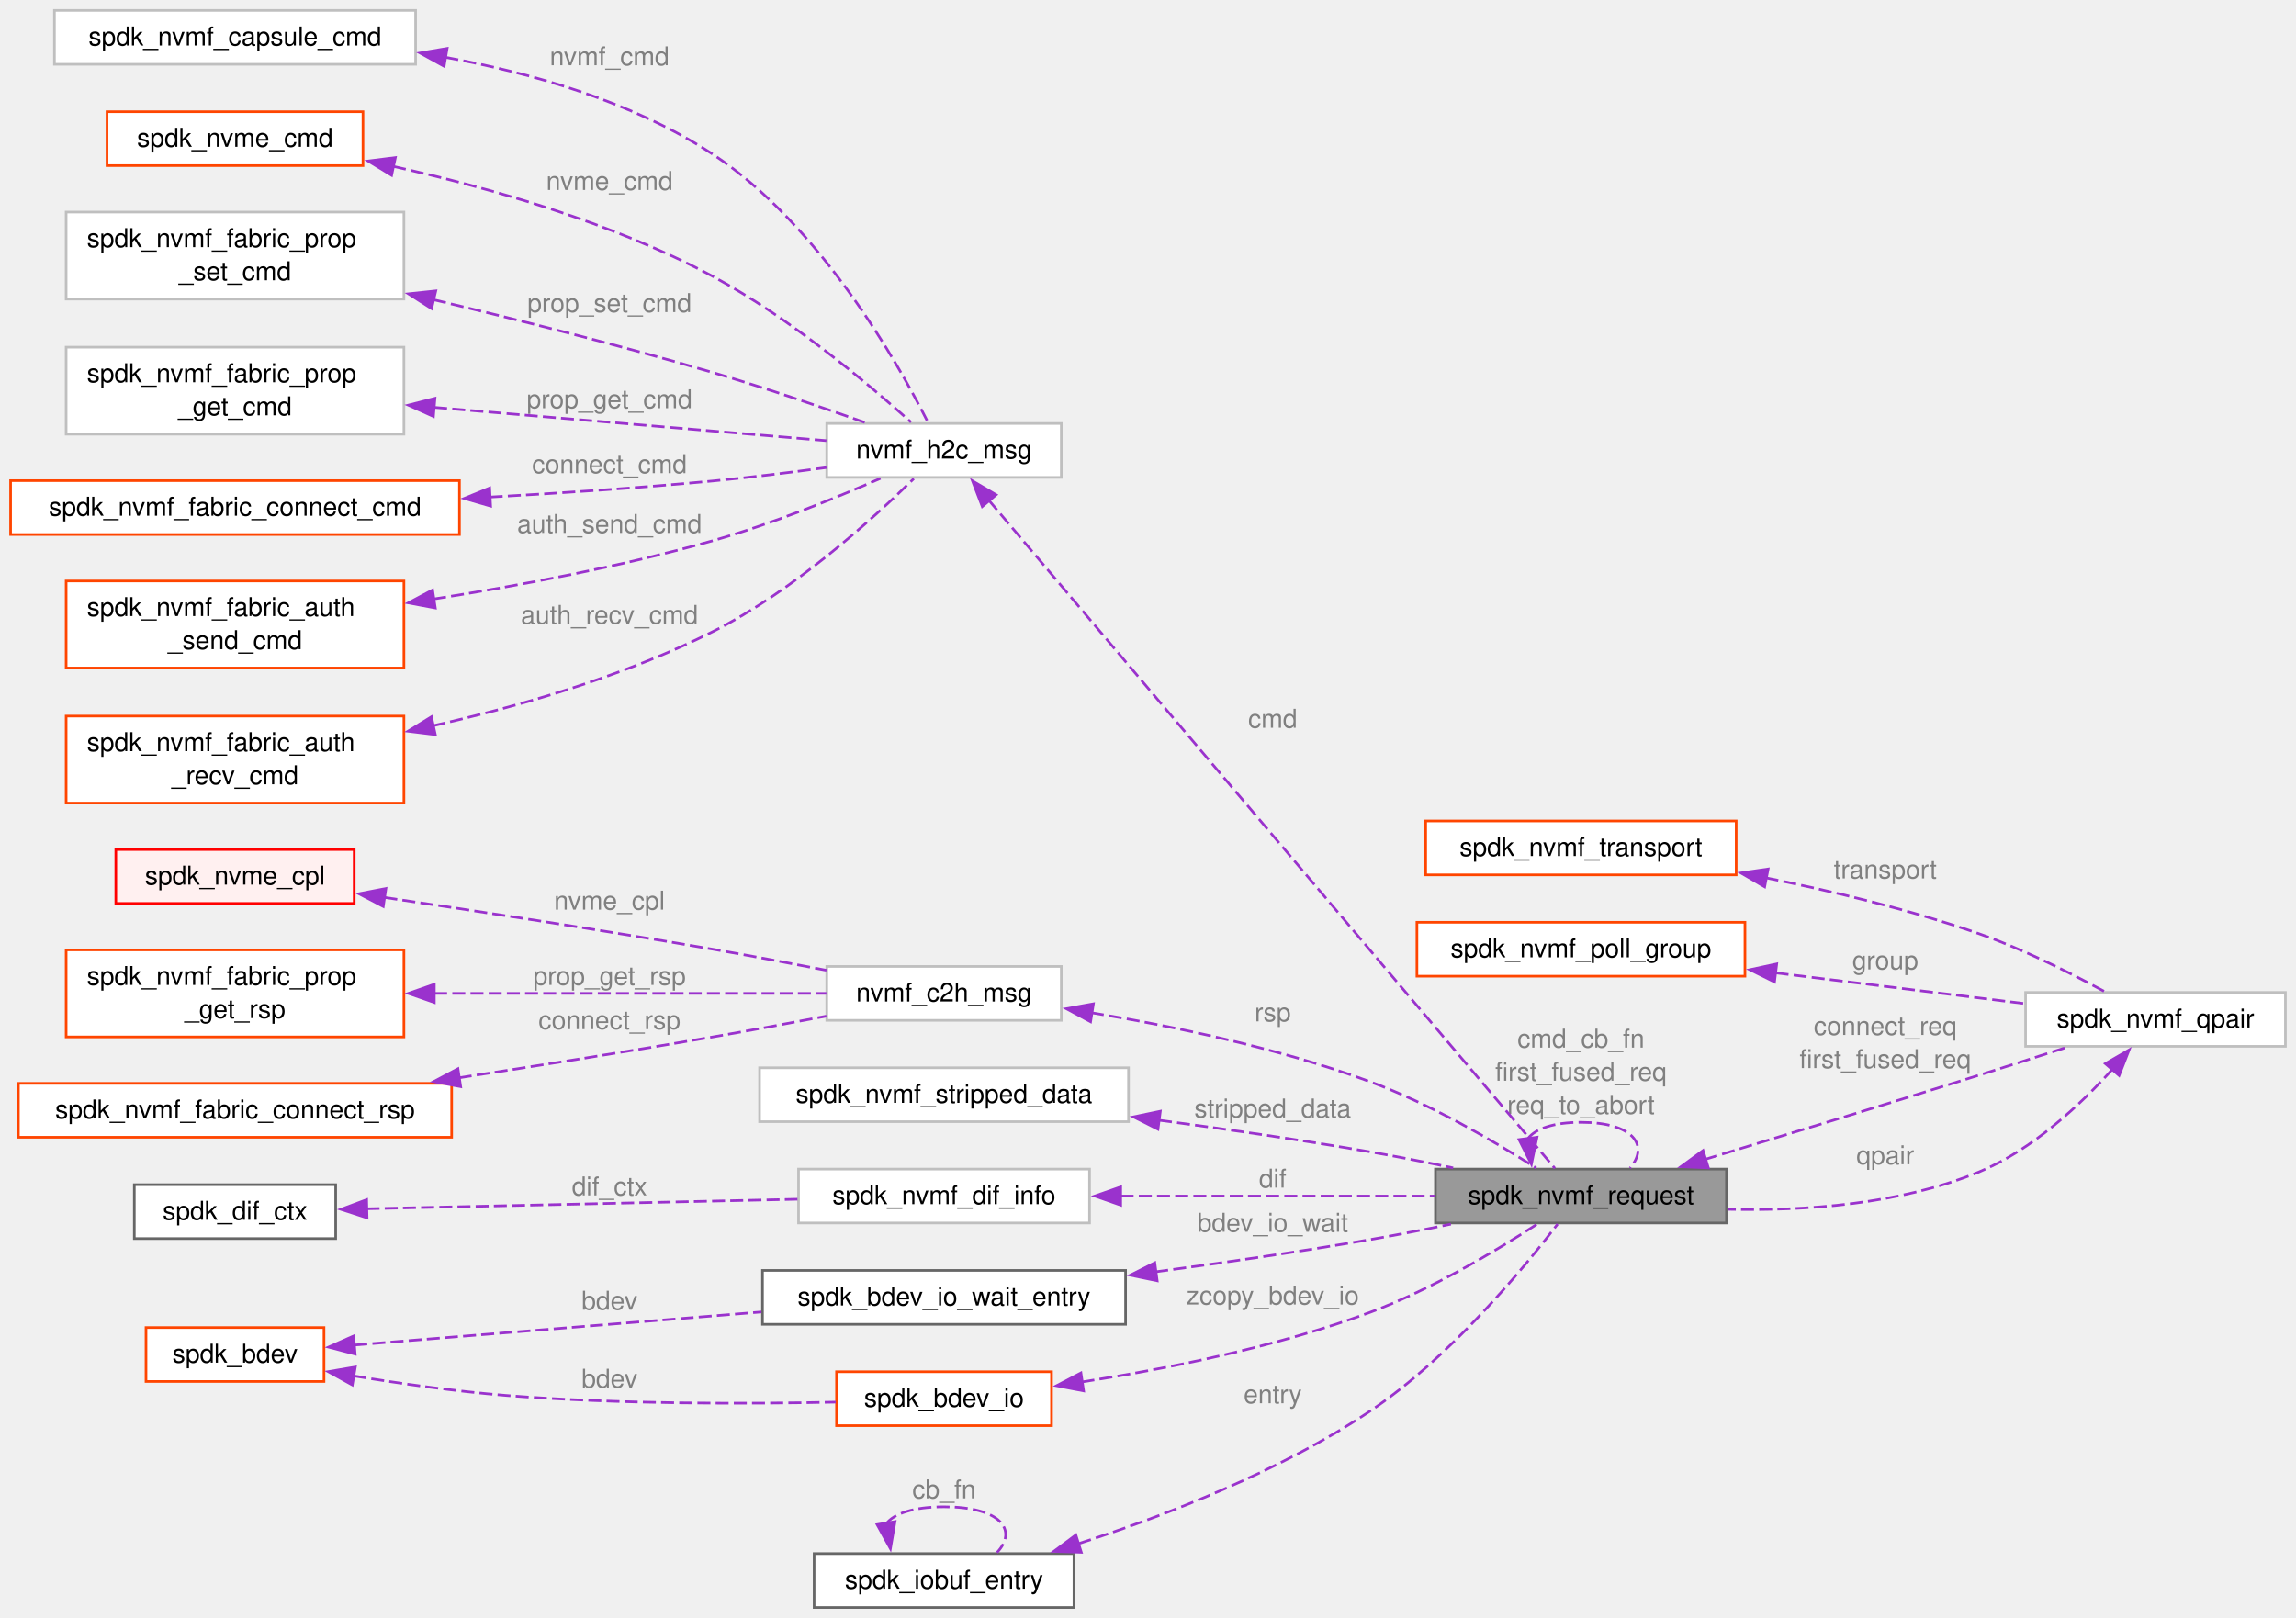
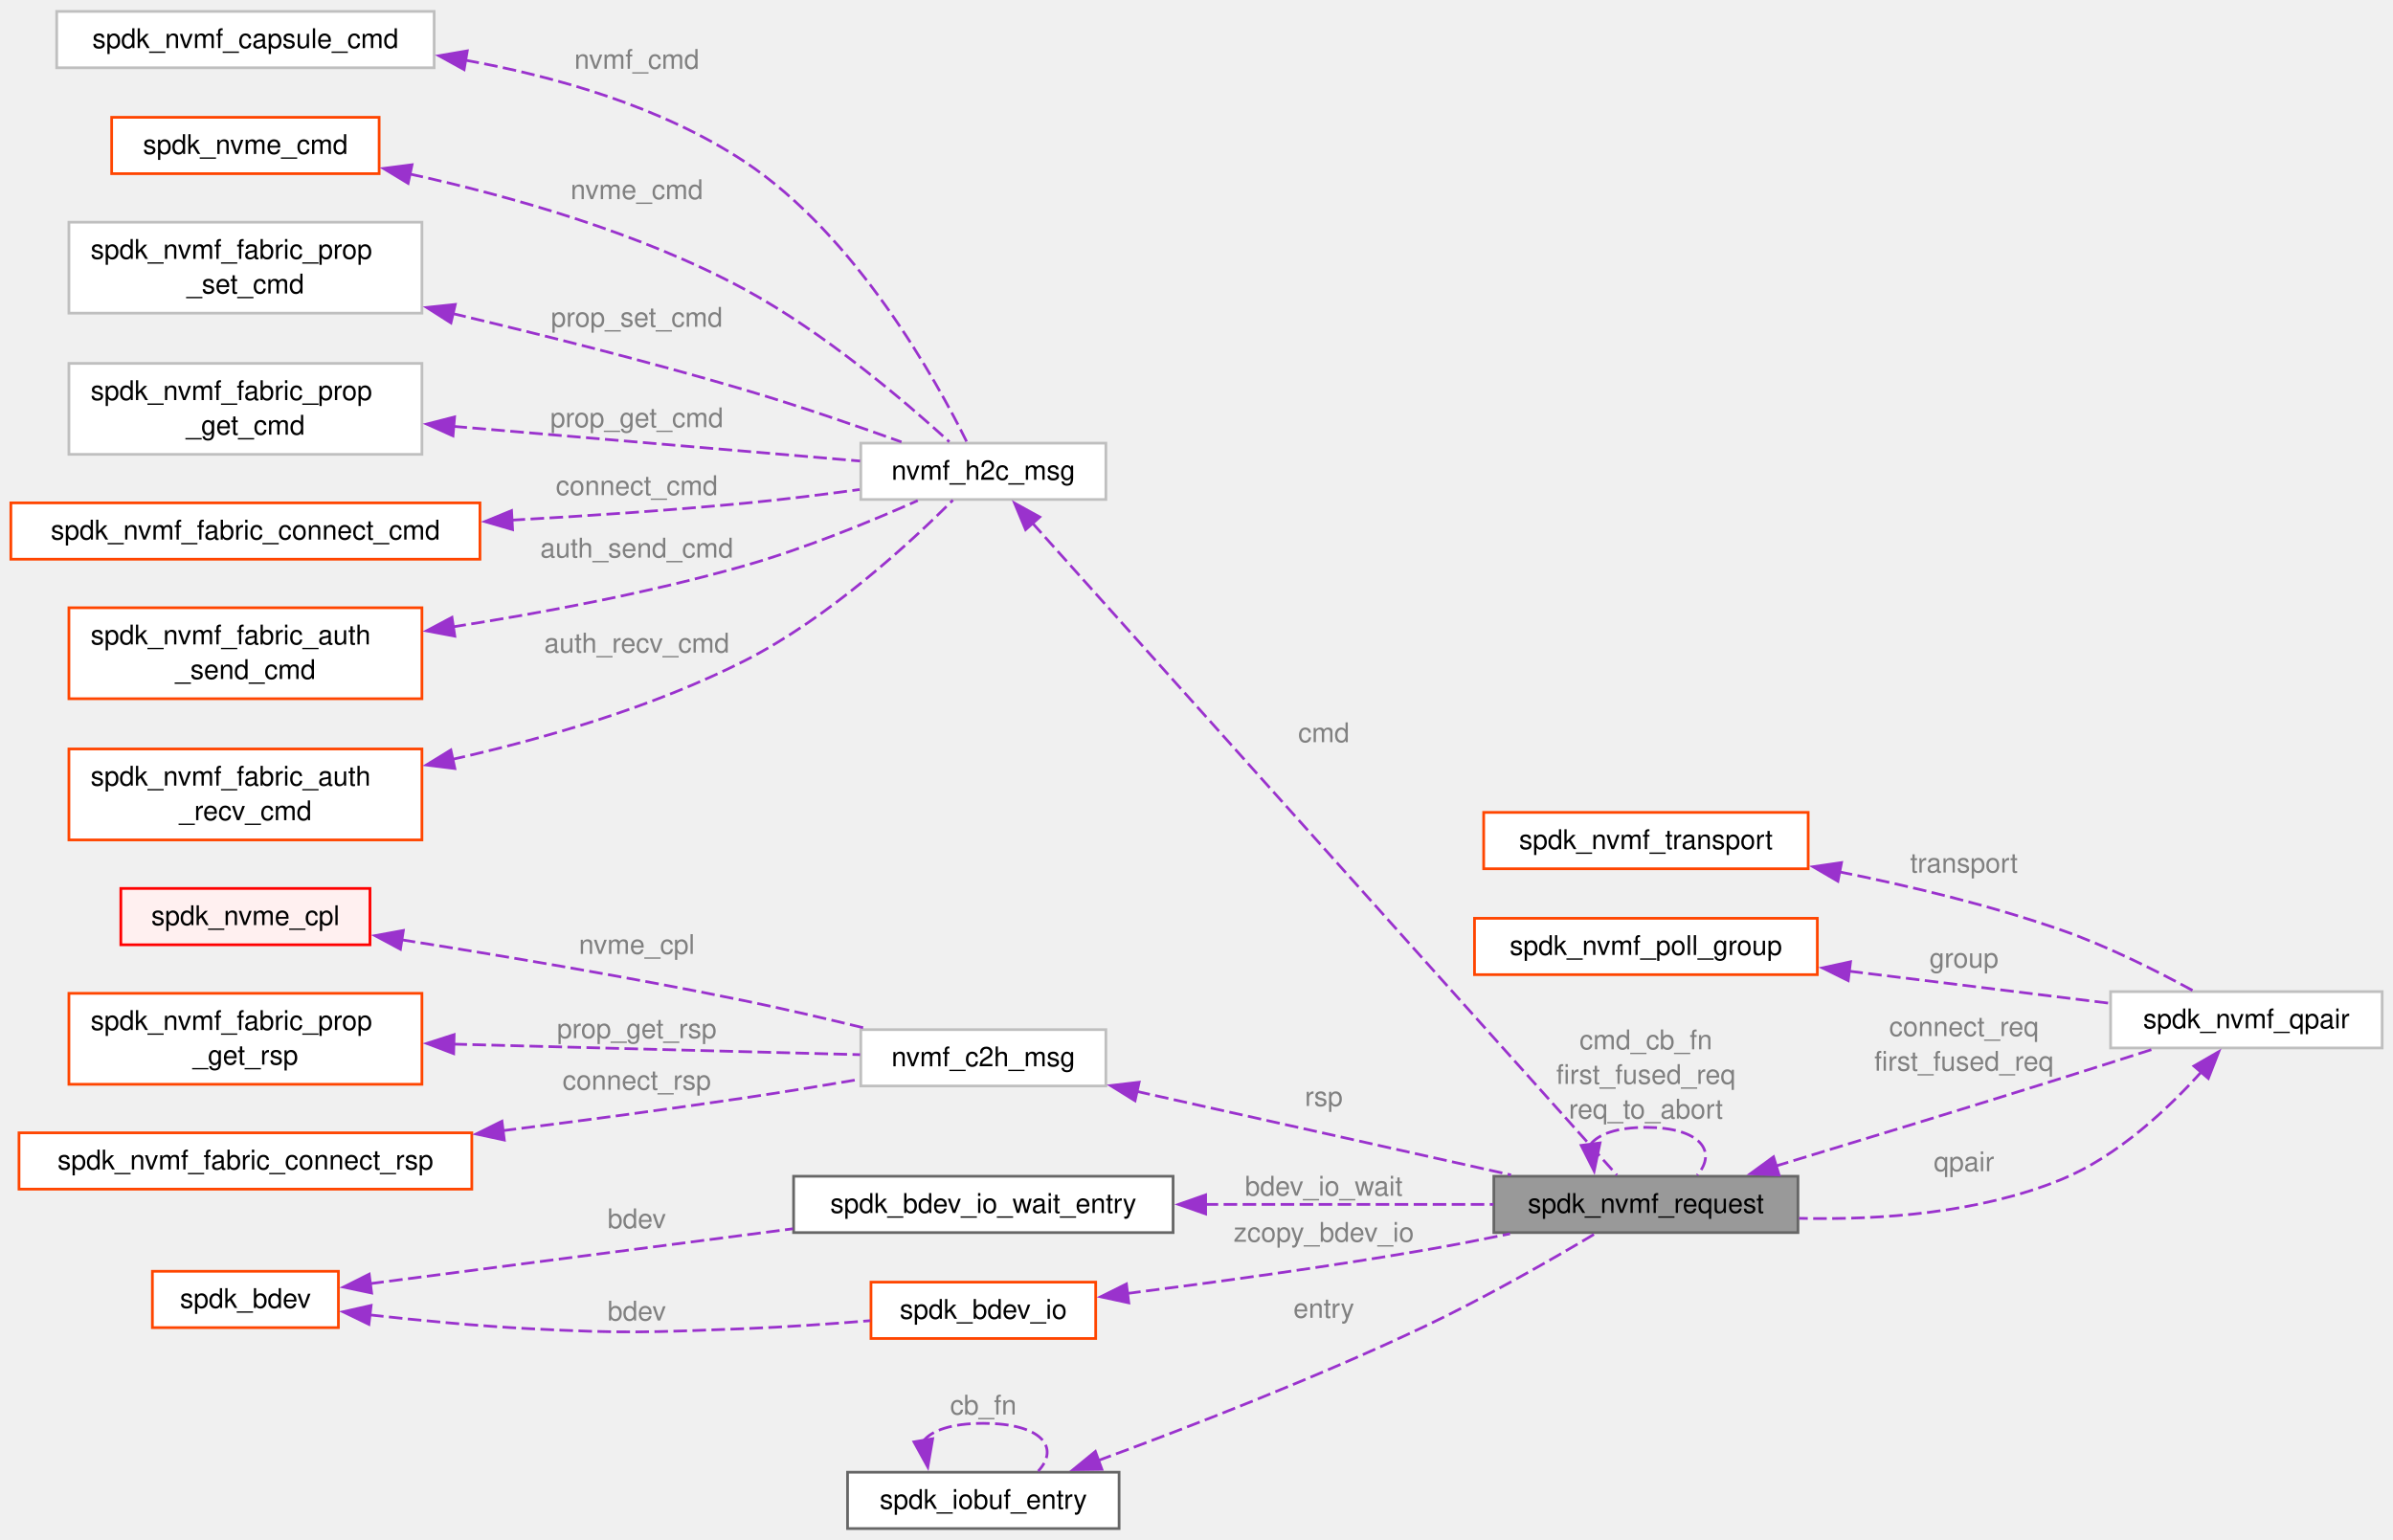
- <svg xmlns="http://www.w3.org/2000/svg" xmlns:xlink="http://www.w3.org/1999/xlink" width="884pt" height="623pt" viewBox="0.00 0.00 883.50 622.75">
-   <g id="graph0" class="graph" transform="scale(1 1) rotate(0) translate(4 618.75)">
+ <svg xmlns="http://www.w3.org/2000/svg" xmlns:xlink="http://www.w3.org/1999/xlink" width="881pt" height="567pt" viewBox="0.00 0.00 881.25 566.75">
+   <g id="graph0" class="graph" transform="scale(1 1) rotate(0) translate(4 562.75)">
    <g id="Node000001" class="node">
      <g id="a_Node000001">
        <a xlink:title=" ">
-           <polygon fill="#999999" stroke="#666666" points="660.38,-168.75 548.38,-168.75 548.38,-148 660.38,-148 660.38,-168.75" />
-           <text text-anchor="middle" x="604.38" y="-155.25" font-family="Helvetica,sans-Serif" font-size="10.00">spdk_nvmf_request</text>
-         </a>
-       </g>
-     </g>
-     <g id="edge22_Node000001_Node000001" class="edge">
-       <g id="a_edge22_Node000001_Node000001">
-         <a xlink:title=" ">
-           <path fill="none" stroke="#9a32cd" stroke-dasharray="5,2" d="M584.01,-180.56C586.89,-184.23 593.68,-186.75 604.38,-186.75 624.51,-186.75 630.8,-177.81 623.25,-169.15" />
-           <polygon fill="#9a32cd" stroke="#9a32cd" points="587.48,-181.02 585.31,-170.65 580.54,-180.11 587.48,-181.02" />
-         </a>
-       </g>
-       <text text-anchor="middle" x="604.38" y="-215.5" font-family="Helvetica,sans-Serif" font-size="10.00" fill="grey"> cmd_cb_fn</text>
-       <text text-anchor="middle" x="604.38" y="-202.75" font-family="Helvetica,sans-Serif" font-size="10.00" fill="grey">first_fused_req</text>
-       <text text-anchor="middle" x="604.38" y="-190" font-family="Helvetica,sans-Serif" font-size="10.00" fill="grey">req_to_abort</text>
+           <polygon fill="#999999" stroke="#666666" points="658.12,-129.75 546.12,-129.75 546.12,-109 658.12,-109 658.12,-129.75" />
+           <text text-anchor="middle" x="602.12" y="-116.25" font-family="Helvetica,sans-Serif" font-size="10.00">spdk_nvmf_request</text>
+         </a>
+       </g>
+     </g>
+     <g id="edge19_Node000001_Node000001" class="edge">
+       <g id="a_edge19_Node000001_Node000001">
+         <a xlink:title=" ">
+           <path fill="none" stroke="#9a32cd" stroke-dasharray="5,2" d="M581.76,-141.56C584.64,-145.23 591.43,-147.75 602.12,-147.75 622.26,-147.75 628.55,-138.81 621,-130.15" />
+           <polygon fill="#9a32cd" stroke="#9a32cd" points="585.23,-142.02 583.06,-131.65 578.29,-141.11 585.23,-142.02" />
+         </a>
+       </g>
+       <text text-anchor="middle" x="602.12" y="-176.5" font-family="Helvetica,sans-Serif" font-size="10.00" fill="grey"> cmd_cb_fn</text>
+       <text text-anchor="middle" x="602.12" y="-163.75" font-family="Helvetica,sans-Serif" font-size="10.00" fill="grey">first_fused_req</text>
+       <text text-anchor="middle" x="602.12" y="-151" font-family="Helvetica,sans-Serif" font-size="10.00" fill="grey">req_to_abort</text>
    </g>
    <g id="Node000002" class="node">
      <g id="a_Node000002">
        <a xlink:href="structspdk__nvmf__qpair.html" target="_top" xlink:title=" ">
-           <polygon fill="white" stroke="#bfbfbf" points="875.5,-236.75 775.5,-236.75 775.5,-216 875.5,-216 875.5,-236.75" />
-           <text text-anchor="middle" x="825.5" y="-223.25" font-family="Helvetica,sans-Serif" font-size="10.00">spdk_nvmf_qpair</text>
+           <polygon fill="white" stroke="#bfbfbf" points="873.25,-197.75 773.25,-197.75 773.25,-177 873.25,-177 873.25,-197.75" />
+           <text text-anchor="middle" x="823.25" y="-184.25" font-family="Helvetica,sans-Serif" font-size="10.00">spdk_nvmf_qpair</text>
        </a>
      </g>
    </g>
    <g id="edge4_Node000002_Node000001" class="edge">
      <g id="a_edge4_Node000002_Node000001">
        <a xlink:title=" ">
-           <path fill="none" stroke="#9a32cd" stroke-dasharray="5,2" d="M652.01,-172.45C682.14,-181.58 722.18,-193.81 757.5,-204.88 768.46,-208.31 780.4,-212.12 791.13,-215.57" />
-           <polygon fill="#9a32cd" stroke="#9a32cd" points="653.41,-169.22 642.83,-169.67 651.38,-175.91 653.41,-169.22" />
-         </a>
-       </g>
-       <text text-anchor="middle" x="721.5" y="-220.38" font-family="Helvetica,sans-Serif" font-size="10.00" fill="grey"> connect_req</text>
-       <text text-anchor="middle" x="721.5" y="-207.62" font-family="Helvetica,sans-Serif" font-size="10.00" fill="grey">first_fused_req</text>
+           <path fill="none" stroke="#9a32cd" stroke-dasharray="5,2" d="M649.76,-133.45C679.89,-142.58 719.93,-154.81 755.25,-165.88 766.21,-169.31 778.15,-173.12 788.88,-176.57" />
+           <polygon fill="#9a32cd" stroke="#9a32cd" points="651.16,-130.22 640.58,-130.67 649.13,-136.91 651.16,-130.22" />
+         </a>
+       </g>
+       <text text-anchor="middle" x="719.25" y="-181.38" font-family="Helvetica,sans-Serif" font-size="10.00" fill="grey"> connect_req</text>
+       <text text-anchor="middle" x="719.25" y="-168.62" font-family="Helvetica,sans-Serif" font-size="10.00" fill="grey">first_fused_req</text>
    </g>
    <g id="edge1_Node000001_Node000002" class="edge">
      <g id="a_edge1_Node000001_Node000002">
        <a xlink:title=" ">
-           <path fill="none" stroke="#9a32cd" stroke-dasharray="5,2" d="M809.17,-207.45C796.82,-193.72 778.16,-176.12 757.5,-167.62 727.16,-155.14 690.52,-152.58 660.8,-153.26" />
-           <polygon fill="#9a32cd" stroke="#9a32cd" points="806.18,-209.34 815.35,-214.64 811.49,-204.77 806.18,-209.34" />
-         </a>
-       </g>
-       <text text-anchor="middle" x="721.5" y="-170.62" font-family="Helvetica,sans-Serif" font-size="10.00" fill="grey"> qpair</text>
+           <path fill="none" stroke="#9a32cd" stroke-dasharray="5,2" d="M806.92,-168.45C794.57,-154.72 775.91,-137.12 755.25,-128.62 724.91,-116.14 688.27,-113.58 658.55,-114.26" />
+           <polygon fill="#9a32cd" stroke="#9a32cd" points="803.93,-170.34 813.1,-175.64 809.24,-165.77 803.93,-170.34" />
+         </a>
+       </g>
+       <text text-anchor="middle" x="719.25" y="-131.62" font-family="Helvetica,sans-Serif" font-size="10.00" fill="grey"> qpair</text>
    </g>
    <g id="Node000003" class="node">
      <g id="a_Node000003">
        <a xlink:href="structspdk__nvmf__transport.html" target="_top" xlink:title=" ">
-           <polygon fill="white" stroke="orangered" points="664.12,-302.75 544.62,-302.75 544.62,-282 664.12,-282 664.12,-302.75" />
-           <text text-anchor="middle" x="604.38" y="-289.25" font-family="Helvetica,sans-Serif" font-size="10.00">spdk_nvmf_transport</text>
+           <polygon fill="white" stroke="orangered" points="661.88,-263.75 542.38,-263.75 542.38,-243 661.88,-243 661.88,-263.75" />
+           <text text-anchor="middle" x="602.12" y="-250.25" font-family="Helvetica,sans-Serif" font-size="10.00">spdk_nvmf_transport</text>
        </a>
      </g>
    </g>
    <g id="edge2_Node000002_Node000003" class="edge">
      <g id="a_edge2_Node000002_Node000003">
        <a xlink:title=" ">
-           <path fill="none" stroke="#9a32cd" stroke-dasharray="5,2" d="M675.42,-280.9C701.57,-275.65 731.27,-268.53 757.5,-259.38 774.4,-253.48 792.54,-244.35 805.69,-237.19" />
-           <polygon fill="#9a32cd" stroke="#9a32cd" points="675.08,-277.4 665.93,-282.74 676.42,-284.27 675.08,-277.4" />
-         </a>
-       </g>
-       <text text-anchor="middle" x="721.5" y="-280.62" font-family="Helvetica,sans-Serif" font-size="10.00" fill="grey"> transport</text>
+           <path fill="none" stroke="#9a32cd" stroke-dasharray="5,2" d="M673.17,-241.9C699.32,-236.65 729.02,-229.53 755.25,-220.38 772.15,-214.48 790.29,-205.35 803.44,-198.19" />
+           <polygon fill="#9a32cd" stroke="#9a32cd" points="672.83,-238.4 663.68,-243.74 674.17,-245.27 672.83,-238.4" />
+         </a>
+       </g>
+       <text text-anchor="middle" x="719.25" y="-241.62" font-family="Helvetica,sans-Serif" font-size="10.00" fill="grey"> transport</text>
    </g>
    <g id="Node000010" class="node">
      <g id="a_Node000010">
        <a xlink:href="structspdk__nvmf__poll__group.html" target="_top" xlink:title=" ">
-           <polygon fill="white" stroke="orangered" points="667.5,-263.75 541.25,-263.75 541.25,-243 667.5,-243 667.5,-263.75" />
-           <text text-anchor="middle" x="604.38" y="-250.25" font-family="Helvetica,sans-Serif" font-size="10.00">spdk_nvmf_poll_group</text>
+           <polygon fill="white" stroke="orangered" points="665.25,-224.75 539,-224.75 539,-204 665.25,-204 665.25,-224.75" />
+           <text text-anchor="middle" x="602.12" y="-211.25" font-family="Helvetica,sans-Serif" font-size="10.00">spdk_nvmf_poll_group</text>
        </a>
      </g>
    </g>
    <g id="edge3_Node000002_Node000010" class="edge">
      <g id="a_edge3_Node000002_Node000010">
        <a xlink:title=" ">
-           <path fill="none" stroke="#9a32cd" stroke-dasharray="5,2" d="M679.29,-244.27C710.86,-240.38 746.88,-235.94 775.14,-232.46" />
-           <polygon fill="#9a32cd" stroke="#9a32cd" points="678.87,-240.79 669.38,-245.49 679.73,-247.74 678.87,-240.79" />
-         </a>
-       </g>
-       <text text-anchor="middle" x="721.5" y="-245.62" font-family="Helvetica,sans-Serif" font-size="10.00" fill="grey"> group</text>
+           <path fill="none" stroke="#9a32cd" stroke-dasharray="5,2" d="M677.04,-205.27C708.61,-201.38 744.63,-196.94 772.89,-193.46" />
+           <polygon fill="#9a32cd" stroke="#9a32cd" points="676.62,-201.79 667.13,-206.49 677.48,-208.74 676.62,-201.79" />
+         </a>
+       </g>
+       <text text-anchor="middle" x="719.25" y="-206.62" font-family="Helvetica,sans-Serif" font-size="10.00" fill="grey"> group</text>
    </g>
    <g id="Node000016" class="node">
      <g id="a_Node000016">
        <a xlink:href="unionnvmf__h2c__msg.html" target="_top" xlink:title=" ">
-           <polygon fill="white" stroke="#bfbfbf" points="404.38,-455.75 314.12,-455.75 314.12,-435 404.38,-435 404.38,-455.75" />
-           <text text-anchor="middle" x="359.25" y="-442.25" font-family="Helvetica,sans-Serif" font-size="10.00">nvmf_h2c_msg</text>
+           <polygon fill="white" stroke="#bfbfbf" points="403.25,-399.75 313,-399.75 313,-379 403.25,-379 403.25,-399.75" />
+           <text text-anchor="middle" x="358.12" y="-386.25" font-family="Helvetica,sans-Serif" font-size="10.00">nvmf_h2c_msg</text>
        </a>
      </g>
    </g>
    <g id="edge5_Node000001_Node000016" class="edge">
      <g id="a_edge5_Node000001_Node000016">
        <a xlink:title=" ">
-           <path fill="none" stroke="#9a32cd" stroke-dasharray="5,2" d="M376.4,-426.31C423.25,-371 558.17,-211.74 594.35,-169.03" />
-           <polygon fill="#9a32cd" stroke="#9a32cd" points="373.96,-423.77 370.17,-433.67 379.3,-428.3 373.96,-423.77" />
-         </a>
-       </g>
-       <text text-anchor="middle" x="485.75" y="-338.62" font-family="Helvetica,sans-Serif" font-size="10.00" fill="grey"> cmd</text>
+           <path fill="none" stroke="#9a32cd" stroke-dasharray="5,2" d="M376.16,-370.37C423.35,-317.72 554.66,-171.21 591.44,-130.18" />
+           <polygon fill="#9a32cd" stroke="#9a32cd" points="373.69,-367.88 369.62,-377.66 378.9,-372.55 373.69,-367.88" />
+         </a>
+       </g>
+       <text text-anchor="middle" x="483.5" y="-289.62" font-family="Helvetica,sans-Serif" font-size="10.00" fill="grey"> cmd</text>
    </g>
    <g id="Node000017" class="node">
      <g id="a_Node000017">
        <a xlink:href="structspdk__nvmf__capsule__cmd.html" target="_top" xlink:title=" ">
-           <polygon fill="white" stroke="#bfbfbf" points="155.88,-614.75 16.88,-614.75 16.88,-594 155.88,-594 155.88,-614.75" />
-           <text text-anchor="middle" x="86.38" y="-601.25" font-family="Helvetica,sans-Serif" font-size="10.00">spdk_nvmf_capsule_cmd</text>
+           <polygon fill="white" stroke="#bfbfbf" points="155.88,-558.75 16.88,-558.75 16.88,-538 155.88,-538 155.88,-558.75" />
+           <text text-anchor="middle" x="86.38" y="-545.25" font-family="Helvetica,sans-Serif" font-size="10.00">spdk_nvmf_capsule_cmd</text>
        </a>
      </g>
    </g>
    <g id="edge6_Node000016_Node000017" class="edge">
      <g id="a_edge6_Node000016_Node000017">
        <a xlink:title=" ">
-           <path fill="none" stroke="#9a32cd" stroke-dasharray="5,2" d="M167.38,-596.69C201.25,-590.52 239.83,-579.4 270.25,-559.38 311.6,-532.15 341.63,-478.85 353.11,-456.09" />
-           <polygon fill="#9a32cd" stroke="#9a32cd" points="166.86,-593.23 157.58,-598.35 168.02,-600.13 166.86,-593.23" />
-         </a>
-       </g>
-       <text text-anchor="middle" x="230.5" y="-593.62" font-family="Helvetica,sans-Serif" font-size="10.00" fill="grey"> nvmf_cmd</text>
+           <path fill="none" stroke="#9a32cd" stroke-dasharray="5,2" d="M167.44,-540.78C201.32,-534.63 239.89,-523.5 270.25,-503.38 311.32,-476.16 340.83,-422.85 352.09,-400.09" />
+           <polygon fill="#9a32cd" stroke="#9a32cd" points="166.91,-537.32 157.64,-542.43 168.08,-544.22 166.91,-537.32" />
+         </a>
+       </g>
+       <text text-anchor="middle" x="230.5" y="-537.62" font-family="Helvetica,sans-Serif" font-size="10.00" fill="grey"> nvmf_cmd</text>
    </g>
    <g id="Node000018" class="node">
      <g id="a_Node000018">
        <a xlink:href="structspdk__nvme__cmd.html" target="_top" xlink:title=" ">
-           <polygon fill="white" stroke="orangered" points="135.62,-575.75 37.12,-575.75 37.12,-555 135.62,-555 135.62,-575.75" />
-           <text text-anchor="middle" x="86.38" y="-562.25" font-family="Helvetica,sans-Serif" font-size="10.00">spdk_nvme_cmd</text>
+           <polygon fill="white" stroke="orangered" points="135.62,-519.75 37.12,-519.75 37.12,-499 135.62,-499 135.62,-519.75" />
+           <text text-anchor="middle" x="86.38" y="-506.25" font-family="Helvetica,sans-Serif" font-size="10.00">spdk_nvme_cmd</text>
        </a>
      </g>
    </g>
    <g id="edge7_Node000016_Node000018" class="edge">
      <g id="a_edge7_Node000016_Node000018">
        <a xlink:title=" ">
-           <path fill="none" stroke="#9a32cd" stroke-dasharray="5,2" d="M147.21,-554.71C184.17,-546.54 231.72,-533.08 270.25,-512.38 300.02,-496.38 330.45,-470.71 346.56,-456.23" />
-           <polygon fill="#9a32cd" stroke="#9a32cd" points="146.64,-551.26 137.59,-556.77 148.1,-558.1 146.64,-551.26" />
-         </a>
-       </g>
-       <text text-anchor="middle" x="230.5" y="-545.62" font-family="Helvetica,sans-Serif" font-size="10.00" fill="grey"> nvme_cmd</text>
+           <path fill="none" stroke="#9a32cd" stroke-dasharray="5,2" d="M146.88,-498.88C183.91,-490.75 231.66,-477.27 270.25,-456.38 299.73,-440.41 329.74,-414.73 345.61,-400.24" />
+           <polygon fill="#9a32cd" stroke="#9a32cd" points="146.29,-495.43 137.23,-500.92 147.74,-502.28 146.29,-495.43" />
+         </a>
+       </g>
+       <text text-anchor="middle" x="230.5" y="-489.62" font-family="Helvetica,sans-Serif" font-size="10.00" fill="grey"> nvme_cmd</text>
    </g>
    <g id="Node000044" class="node">
      <g id="a_Node000044">
        <a xlink:href="structspdk__nvmf__fabric__prop__set__cmd.html" target="_top" xlink:title=" ">
-           <polygon fill="white" stroke="#bfbfbf" points="151.38,-537.12 21.38,-537.12 21.38,-503.62 151.38,-503.62 151.38,-537.12" />
-           <text text-anchor="start" x="29.38" y="-523.62" font-family="Helvetica,sans-Serif" font-size="10.00">spdk_nvmf_fabric_prop</text>
-           <text text-anchor="middle" x="86.38" y="-510.88" font-family="Helvetica,sans-Serif" font-size="10.00">_set_cmd</text>
+           <polygon fill="white" stroke="#bfbfbf" points="151.38,-481.12 21.38,-481.12 21.38,-447.62 151.38,-447.62 151.38,-481.12" />
+           <text text-anchor="start" x="29.38" y="-467.62" font-family="Helvetica,sans-Serif" font-size="10.00">spdk_nvmf_fabric_prop</text>
+           <text text-anchor="middle" x="86.38" y="-454.88" font-family="Helvetica,sans-Serif" font-size="10.00">_set_cmd</text>
        </a>
      </g>
    </g>
    <g id="edge8_Node000016_Node000044" class="edge">
      <g id="a_edge8_Node000016_Node000044">
        <a xlink:title=" ">
-           <path fill="none" stroke="#9a32cd" stroke-dasharray="5,2" d="M162.64,-503.42C195.81,-495.54 235.15,-485.65 270.25,-475.38 289.92,-469.61 311.73,-462.18 328.72,-456.16" />
-           <polygon fill="#9a32cd" stroke="#9a32cd" points="162.04,-499.96 153.11,-505.66 163.65,-506.78 162.04,-499.96" />
-         </a>
-       </g>
-       <text text-anchor="middle" x="230.5" y="-498.62" font-family="Helvetica,sans-Serif" font-size="10.00" fill="grey"> prop_set_cmd</text>
+           <path fill="none" stroke="#9a32cd" stroke-dasharray="5,2" d="M162.66,-447.48C195.83,-439.62 235.17,-429.72 270.25,-419.38 289.69,-413.64 311.22,-406.21 327.98,-400.18" />
+           <polygon fill="#9a32cd" stroke="#9a32cd" points="162.06,-444.03 153.13,-449.72 163.67,-450.84 162.06,-444.03" />
+         </a>
+       </g>
+       <text text-anchor="middle" x="230.5" y="-442.62" font-family="Helvetica,sans-Serif" font-size="10.00" fill="grey"> prop_set_cmd</text>
    </g>
    <g id="Node000045" class="node">
      <g id="a_Node000045">
        <a xlink:href="structspdk__nvmf__fabric__prop__get__cmd.html" target="_top" xlink:title=" ">
-           <polygon fill="white" stroke="#bfbfbf" points="151.38,-485.12 21.38,-485.12 21.38,-451.62 151.38,-451.62 151.38,-485.12" />
-           <text text-anchor="start" x="29.38" y="-471.62" font-family="Helvetica,sans-Serif" font-size="10.00">spdk_nvmf_fabric_prop</text>
-           <text text-anchor="middle" x="86.38" y="-458.88" font-family="Helvetica,sans-Serif" font-size="10.00">_get_cmd</text>
+           <polygon fill="white" stroke="#bfbfbf" points="151.38,-429.12 21.38,-429.12 21.38,-395.62 151.38,-395.62 151.38,-429.12" />
+           <text text-anchor="start" x="29.38" y="-415.62" font-family="Helvetica,sans-Serif" font-size="10.00">spdk_nvmf_fabric_prop</text>
+           <text text-anchor="middle" x="86.38" y="-402.88" font-family="Helvetica,sans-Serif" font-size="10.00">_get_cmd</text>
        </a>
      </g>
    </g>
    <g id="edge9_Node000016_Node000045" class="edge">
      <g id="a_edge9_Node000016_Node000045">
        <a xlink:title=" ">
-           <path fill="none" stroke="#9a32cd" stroke-dasharray="5,2" d="M163,-461.95C211.63,-457.82 273.13,-452.6 313.98,-449.13" />
-           <polygon fill="#9a32cd" stroke="#9a32cd" points="162.74,-458.46 153.08,-462.8 163.34,-465.44 162.74,-458.46" />
-         </a>
-       </g>
-       <text text-anchor="middle" x="230.5" y="-461.62" font-family="Helvetica,sans-Serif" font-size="10.00" fill="grey"> prop_get_cmd</text>
+           <path fill="none" stroke="#9a32cd" stroke-dasharray="5,2" d="M162.99,-405.93C211.25,-401.81 272.14,-396.62 312.74,-393.16" />
+           <polygon fill="#9a32cd" stroke="#9a32cd" points="162.82,-402.43 153.15,-406.77 163.41,-409.4 162.82,-402.43" />
+         </a>
+       </g>
+       <text text-anchor="middle" x="230.5" y="-405.62" font-family="Helvetica,sans-Serif" font-size="10.00" fill="grey"> prop_get_cmd</text>
    </g>
    <g id="Node000046" class="node">
      <g id="a_Node000046">
        <a xlink:href="structspdk__nvmf__fabric__connect__cmd.html" target="_top" xlink:title=" ">
-           <polygon fill="white" stroke="orangered" points="172.75,-433.75 0,-433.75 0,-413 172.75,-413 172.75,-433.75" />
-           <text text-anchor="middle" x="86.38" y="-420.25" font-family="Helvetica,sans-Serif" font-size="10.00">spdk_nvmf_fabric_connect_cmd</text>
+           <polygon fill="white" stroke="orangered" points="172.75,-377.75 0,-377.75 0,-357 172.75,-357 172.75,-377.75" />
+           <text text-anchor="middle" x="86.38" y="-364.25" font-family="Helvetica,sans-Serif" font-size="10.00">spdk_nvmf_fabric_connect_cmd</text>
        </a>
      </g>
    </g>
    <g id="edge10_Node000016_Node000046" class="edge">
      <g id="a_edge10_Node000016_Node000046">
        <a xlink:title=" ">
-           <path fill="none" stroke="#9a32cd" stroke-dasharray="5,2" d="M184.39,-427.42C212.15,-428.96 242.43,-430.99 270.25,-433.62 284.52,-434.98 300.04,-436.9 314.01,-438.79" />
-           <polygon fill="#9a32cd" stroke="#9a32cd" points="184.75,-423.94 174.58,-426.9 184.38,-430.93 184.75,-423.94" />
-         </a>
-       </g>
-       <text text-anchor="middle" x="230.5" y="-436.62" font-family="Helvetica,sans-Serif" font-size="10.00" fill="grey"> connect_cmd</text>
+           <path fill="none" stroke="#9a32cd" stroke-dasharray="5,2" d="M184.39,-371.39C212.15,-372.93 242.43,-374.97 270.25,-377.62 284.04,-378.94 299,-380.81 312.56,-382.66" />
+           <polygon fill="#9a32cd" stroke="#9a32cd" points="184.76,-367.91 174.58,-370.87 184.38,-374.9 184.76,-367.91" />
+         </a>
+       </g>
+       <text text-anchor="middle" x="230.5" y="-380.62" font-family="Helvetica,sans-Serif" font-size="10.00" fill="grey"> connect_cmd</text>
    </g>
    <g id="Node000047" class="node">
      <g id="a_Node000047">
        <a xlink:href="structspdk__nvmf__fabric__auth__send__cmd.html" target="_top" xlink:title=" ">
-           <polygon fill="white" stroke="orangered" points="151.38,-395.12 21.38,-395.12 21.38,-361.62 151.38,-361.62 151.38,-395.12" />
-           <text text-anchor="start" x="29.38" y="-381.62" font-family="Helvetica,sans-Serif" font-size="10.00">spdk_nvmf_fabric_auth</text>
-           <text text-anchor="middle" x="86.38" y="-368.88" font-family="Helvetica,sans-Serif" font-size="10.00">_send_cmd</text>
+           <polygon fill="white" stroke="orangered" points="151.38,-339.12 21.38,-339.12 21.38,-305.62 151.38,-305.62 151.38,-339.12" />
+           <text text-anchor="start" x="29.38" y="-325.62" font-family="Helvetica,sans-Serif" font-size="10.00">spdk_nvmf_fabric_auth</text>
+           <text text-anchor="middle" x="86.38" y="-312.88" font-family="Helvetica,sans-Serif" font-size="10.00">_send_cmd</text>
        </a>
      </g>
    </g>
    <g id="edge11_Node000016_Node000047" class="edge">
      <g id="a_edge11_Node000016_Node000047">
        <a xlink:title=" ">
-           <path fill="none" stroke="#9a32cd" stroke-dasharray="5,2" d="M162.61,-388.15C195.94,-393.37 235.41,-400.78 270.25,-410.62 292.7,-416.97 317.32,-426.96 334.79,-434.61" />
-           <polygon fill="#9a32cd" stroke="#9a32cd" points="163.47,-384.74 153.06,-386.69 162.41,-391.66 163.47,-384.74" />
-         </a>
-       </g>
-       <text text-anchor="middle" x="230.5" y="-413.62" font-family="Helvetica,sans-Serif" font-size="10.00" fill="grey"> auth_send_cmd</text>
+           <path fill="none" stroke="#9a32cd" stroke-dasharray="5,2" d="M162.63,-332.07C195.97,-337.28 235.43,-344.71 270.25,-354.62 292.43,-360.94 316.74,-370.95 333.98,-378.6" />
+           <polygon fill="#9a32cd" stroke="#9a32cd" points="163.49,-328.66 153.08,-330.62 162.44,-335.59 163.49,-328.66" />
+         </a>
+       </g>
+       <text text-anchor="middle" x="230.5" y="-357.62" font-family="Helvetica,sans-Serif" font-size="10.00" fill="grey"> auth_send_cmd</text>
    </g>
    <g id="Node000048" class="node">
      <g id="a_Node000048">
        <a xlink:href="structspdk__nvmf__fabric__auth__recv__cmd.html" target="_top" xlink:title=" ">
-           <polygon fill="white" stroke="orangered" points="151.38,-343.12 21.38,-343.12 21.38,-309.62 151.38,-309.62 151.38,-343.12" />
-           <text text-anchor="start" x="29.38" y="-329.62" font-family="Helvetica,sans-Serif" font-size="10.00">spdk_nvmf_fabric_auth</text>
-           <text text-anchor="middle" x="86.38" y="-316.88" font-family="Helvetica,sans-Serif" font-size="10.00">_recv_cmd</text>
+           <polygon fill="white" stroke="orangered" points="151.38,-287.12 21.38,-287.12 21.38,-253.62 151.38,-253.62 151.38,-287.12" />
+           <text text-anchor="start" x="29.38" y="-273.62" font-family="Helvetica,sans-Serif" font-size="10.00">spdk_nvmf_fabric_auth</text>
+           <text text-anchor="middle" x="86.38" y="-260.88" font-family="Helvetica,sans-Serif" font-size="10.00">_recv_cmd</text>
        </a>
      </g>
    </g>
    <g id="edge12_Node000016_Node000048" class="edge">
      <g id="a_edge12_Node000016_Node000048">
        <a xlink:title=" ">
-           <path fill="none" stroke="#9a32cd" stroke-dasharray="5,2" d="M162.32,-339.34C196.43,-347.03 236.6,-358.67 270.25,-375.62 301.41,-391.32 332.02,-419.17 347.61,-434.5" />
-           <polygon fill="#9a32cd" stroke="#9a32cd" points="163.47,-336.01 152.95,-337.3 161.98,-342.85 163.47,-336.01" />
-         </a>
-       </g>
-       <text text-anchor="middle" x="230.5" y="-378.62" font-family="Helvetica,sans-Serif" font-size="10.00" fill="grey"> auth_recv_cmd</text>
+           <path fill="none" stroke="#9a32cd" stroke-dasharray="5,2" d="M162.37,-283.24C196.49,-290.91 236.65,-302.57 270.25,-319.62 301.29,-335.39 331.63,-363.47 346.91,-378.75" />
+           <polygon fill="#9a32cd" stroke="#9a32cd" points="163.51,-279.91 153,-281.21 162.03,-286.75 163.51,-279.91" />
+         </a>
+       </g>
+       <text text-anchor="middle" x="230.5" y="-322.62" font-family="Helvetica,sans-Serif" font-size="10.00" fill="grey"> auth_recv_cmd</text>
    </g>
    <g id="Node000049" class="node">
      <g id="a_Node000049">
        <a xlink:href="unionnvmf__c2h__msg.html" target="_top" xlink:title=" ">
-           <polygon fill="white" stroke="#bfbfbf" points="404.38,-246.75 314.12,-246.75 314.12,-226 404.38,-226 404.38,-246.75" />
-           <text text-anchor="middle" x="359.25" y="-233.25" font-family="Helvetica,sans-Serif" font-size="10.00">nvmf_c2h_msg</text>
+           <polygon fill="white" stroke="#bfbfbf" points="403.25,-183.75 313,-183.75 313,-163 403.25,-163 403.25,-183.75" />
+           <text text-anchor="middle" x="358.12" y="-170.25" font-family="Helvetica,sans-Serif" font-size="10.00">nvmf_c2h_msg</text>
        </a>
      </g>
    </g>
    <g id="edge13_Node000001_Node000049" class="edge">
      <g id="a_edge13_Node000001_Node000049">
        <a xlink:title=" ">
-           <path fill="none" stroke="#9a32cd" stroke-dasharray="5,2" d="M415.78,-228.98C447.84,-223.69 488.56,-215.19 523.25,-202.38 546.62,-193.74 571.46,-179.15 587.18,-169.15" />
-           <polygon fill="#9a32cd" stroke="#9a32cd" points="415.65,-225.46 406.32,-230.49 416.74,-232.37 415.65,-225.46" />
-         </a>
-       </g>
-       <text text-anchor="middle" x="485.75" y="-225.62" font-family="Helvetica,sans-Serif" font-size="10.00" fill="grey"> rsp</text>
+           <path fill="none" stroke="#9a32cd" stroke-dasharray="5,2" d="M414.56,-161.01C456.16,-151.72 512.58,-139.13 552.45,-130.24" />
+           <polygon fill="#9a32cd" stroke="#9a32cd" points="413.99,-157.55 404.99,-163.14 415.51,-164.38 413.99,-157.55" />
+         </a>
+       </g>
+       <text text-anchor="middle" x="483.5" y="-155.62" font-family="Helvetica,sans-Serif" font-size="10.00" fill="grey"> rsp</text>
    </g>
    <g id="Node000050" class="node">
      <g id="a_Node000050">
        <a xlink:href="structspdk__nvme__cpl.html" target="_top" xlink:title="Completion queue entry.">
-           <polygon fill="#fff0f0" stroke="red" points="132.25,-291.75 40.5,-291.75 40.5,-271 132.25,-271 132.25,-291.75" />
-           <text text-anchor="middle" x="86.38" y="-278.25" font-family="Helvetica,sans-Serif" font-size="10.00">spdk_nvme_cpl</text>
+           <polygon fill="#fff0f0" stroke="red" points="132.25,-235.75 40.5,-235.75 40.5,-215 132.25,-215 132.25,-235.75" />
+           <text text-anchor="middle" x="86.38" y="-222.25" font-family="Helvetica,sans-Serif" font-size="10.00">spdk_nvme_cpl</text>
        </a>
      </g>
    </g>
    <g id="edge14_Node000049_Node000050" class="edge">
      <g id="a_edge14_Node000049_Node000050">
        <a xlink:title=" ">
-           <path fill="none" stroke="#9a32cd" stroke-dasharray="5,2" d="M143.86,-273.31C180.05,-267.99 227.98,-260.69 270.25,-253.38 284.51,-250.91 300.02,-247.99 314,-245.27" />
-           <polygon fill="#9a32cd" stroke="#9a32cd" points="143.43,-269.83 134.04,-274.74 144.45,-276.76 143.43,-269.83" />
-         </a>
-       </g>
-       <text text-anchor="middle" x="230.5" y="-268.62" font-family="Helvetica,sans-Serif" font-size="10.00" fill="grey"> nvme_cpl</text>
+           <path fill="none" stroke="#9a32cd" stroke-dasharray="5,2" d="M143.96,-216.82C180.18,-211.09 228.12,-203.03 270.25,-194.38 284.84,-191.38 300.71,-187.68 314.84,-184.22" />
+           <polygon fill="#9a32cd" stroke="#9a32cd" points="143.46,-213.35 134.12,-218.36 144.55,-220.27 143.46,-213.35" />
+         </a>
+       </g>
+       <text text-anchor="middle" x="230.5" y="-211.62" font-family="Helvetica,sans-Serif" font-size="10.00" fill="grey"> nvme_cpl</text>
    </g>
    <g id="Node000052" class="node">
      <g id="a_Node000052">
        <a xlink:href="structspdk__nvmf__fabric__prop__get__rsp.html" target="_top" xlink:title=" ">
-           <polygon fill="white" stroke="orangered" points="151.38,-253.12 21.38,-253.12 21.38,-219.62 151.38,-219.62 151.38,-253.12" />
-           <text text-anchor="start" x="29.38" y="-239.62" font-family="Helvetica,sans-Serif" font-size="10.00">spdk_nvmf_fabric_prop</text>
-           <text text-anchor="middle" x="86.38" y="-226.88" font-family="Helvetica,sans-Serif" font-size="10.00">_get_rsp</text>
+           <polygon fill="white" stroke="orangered" points="151.38,-197.12 21.38,-197.12 21.38,-163.62 151.38,-163.62 151.38,-197.12" />
+           <text text-anchor="start" x="29.38" y="-183.62" font-family="Helvetica,sans-Serif" font-size="10.00">spdk_nvmf_fabric_prop</text>
+           <text text-anchor="middle" x="86.38" y="-170.88" font-family="Helvetica,sans-Serif" font-size="10.00">_get_rsp</text>
        </a>
      </g>
    </g>
    <g id="edge15_Node000049_Node000052" class="edge">
      <g id="a_edge15_Node000049_Node000052">
        <a xlink:title=" ">
-           <path fill="none" stroke="#9a32cd" stroke-dasharray="5,2" d="M163,-236.38C211.63,-236.38 273.13,-236.38 313.98,-236.38" />
-           <polygon fill="#9a32cd" stroke="#9a32cd" points="163.08,-232.88 153.08,-236.38 163.08,-239.88 163.08,-232.88" />
-         </a>
-       </g>
-       <text text-anchor="middle" x="230.5" y="-239.62" font-family="Helvetica,sans-Serif" font-size="10.00" fill="grey"> prop_get_rsp</text>
+           <path fill="none" stroke="#9a32cd" stroke-dasharray="5,2" d="M162.99,-178.41C211.25,-177.16 272.14,-175.58 312.74,-174.53" />
+           <polygon fill="#9a32cd" stroke="#9a32cd" points="163.06,-174.91 153.16,-178.67 163.24,-181.91 163.06,-174.91" />
+         </a>
+       </g>
+       <text text-anchor="middle" x="230.5" y="-180.62" font-family="Helvetica,sans-Serif" font-size="10.00" fill="grey"> prop_get_rsp</text>
    </g>
    <g id="Node000053" class="node">
      <g id="a_Node000053">
        <a xlink:href="structspdk__nvmf__fabric__connect__rsp.html" target="_top" xlink:title=" ">
-           <polygon fill="white" stroke="orangered" points="169.75,-201.75 3,-201.75 3,-181 169.75,-181 169.75,-201.75" />
-           <text text-anchor="middle" x="86.38" y="-188.25" font-family="Helvetica,sans-Serif" font-size="10.00">spdk_nvmf_fabric_connect_rsp</text>
+           <polygon fill="white" stroke="orangered" points="169.75,-145.75 3,-145.75 3,-125 169.75,-125 169.75,-145.75" />
+           <text text-anchor="middle" x="86.38" y="-132.25" font-family="Helvetica,sans-Serif" font-size="10.00">spdk_nvmf_fabric_connect_rsp</text>
        </a>
      </g>
    </g>
    <g id="edge16_Node000049_Node000053" class="edge">
      <g id="a_edge16_Node000049_Node000053">
        <a xlink:title=" ">
-           <path fill="none" stroke="#9a32cd" stroke-dasharray="5,2" d="M172.48,-203.89C203.31,-208.59 238.39,-214.13 270.25,-219.62 284.5,-222.08 300.01,-224.96 313.99,-227.64" />
-           <polygon fill="#9a32cd" stroke="#9a32cd" points="173.23,-200.47 162.82,-202.43 172.18,-207.39 173.23,-200.47" />
-         </a>
-       </g>
-       <text text-anchor="middle" x="230.5" y="-222.62" font-family="Helvetica,sans-Serif" font-size="10.00" fill="grey"> connect_rsp</text>
+           <path fill="none" stroke="#9a32cd" stroke-dasharray="5,2" d="M181.1,-146.53C209.75,-150.14 241.32,-154.33 270.25,-158.62 284.02,-160.67 298.98,-163.12 312.54,-165.44" />
+           <polygon fill="#9a32cd" stroke="#9a32cd" points="181.72,-143.08 171.36,-145.31 180.85,-150.02 181.72,-143.08" />
+         </a>
+       </g>
+       <text text-anchor="middle" x="230.5" y="-161.62" font-family="Helvetica,sans-Serif" font-size="10.00" fill="grey"> connect_rsp</text>
    </g>
    <g id="Node000054" class="node">
      <g id="a_Node000054">
-         <a xlink:href="structspdk__nvmf__stripped__data.html" target="_top" xlink:title=" ">
-           <polygon fill="white" stroke="#bfbfbf" points="430.25,-207.75 288.25,-207.75 288.25,-187 430.25,-187 430.25,-207.75" />
-           <text text-anchor="middle" x="359.25" y="-194.25" font-family="Helvetica,sans-Serif" font-size="10.00">spdk_nvmf_stripped_data</text>
+         <a xlink:href="structspdk__bdev__io__wait__entry.html" target="_top" xlink:title="Structure to register a callback when an spdk_bdev_io becomes available.">
+           <polygon fill="white" stroke="#666666" points="428,-129.75 288.25,-129.75 288.25,-109 428,-109 428,-129.75" />
+           <text text-anchor="middle" x="358.12" y="-116.25" font-family="Helvetica,sans-Serif" font-size="10.00">spdk_bdev_io_wait_entry</text>
        </a>
      </g>
    </g>
    <g id="edge17_Node000001_Node000054" class="edge">
      <g id="a_edge17_Node000001_Node000054">
        <a xlink:title=" ">
-           <path fill="none" stroke="#9a32cd" stroke-dasharray="5,2" d="M441.98,-187.56C468.02,-184.11 496.9,-179.94 523.25,-175.38 533.62,-173.58 544.69,-171.4 555.19,-169.21" />
-           <polygon fill="#9a32cd" stroke="#9a32cd" points="441.59,-184.08 432.13,-188.85 442.5,-191.02 441.59,-184.08" />
-         </a>
-       </g>
-       <text text-anchor="middle" x="485.75" y="-188.62" font-family="Helvetica,sans-Serif" font-size="10.00" fill="grey"> stripped_data</text>
+           <path fill="none" stroke="#9a32cd" stroke-dasharray="5,2" d="M439.61,-119.38C474.52,-119.38 514.52,-119.38 545.98,-119.38" />
+           <polygon fill="#9a32cd" stroke="#9a32cd" points="439.99,-115.88 429.99,-119.38 439.99,-122.88 439.99,-115.88" />
+         </a>
+       </g>
+       <text text-anchor="middle" x="483.5" y="-122.62" font-family="Helvetica,sans-Serif" font-size="10.00" fill="grey"> bdev_io_wait</text>
    </g>
    <g id="Node000055" class="node">
      <g id="a_Node000055">
-         <a xlink:href="structspdk__nvmf__dif__info.html" target="_top" xlink:title=" ">
-           <polygon fill="white" stroke="#bfbfbf" points="415.25,-168.75 303.25,-168.75 303.25,-148 415.25,-148 415.25,-168.75" />
-           <text text-anchor="middle" x="359.25" y="-155.25" font-family="Helvetica,sans-Serif" font-size="10.00">spdk_nvmf_dif_info</text>
-         </a>
-       </g>
-     </g>
-     <g id="edge18_Node000001_Node000055" class="edge">
-       <g id="a_edge18_Node000001_Node000055">
-         <a xlink:title=" ">
-           <path fill="none" stroke="#9a32cd" stroke-dasharray="5,2" d="M427.21,-158.38C465.23,-158.38 512.25,-158.38 548.14,-158.38" />
-           <polygon fill="#9a32cd" stroke="#9a32cd" points="427.24,-154.88 417.24,-158.38 427.24,-161.88 427.24,-154.88" />
-         </a>
-       </g>
-       <text text-anchor="middle" x="485.75" y="-161.62" font-family="Helvetica,sans-Serif" font-size="10.00" fill="grey"> dif</text>
-     </g>
-     <g id="Node000056" class="node">
-       <g id="a_Node000056">
-         <a xlink:href="structspdk__dif__ctx.html" target="_top" xlink:title="DIF context information.">
-           <polygon fill="white" stroke="#666666" points="125.12,-162.75 47.62,-162.75 47.62,-142 125.12,-142 125.12,-162.75" />
-           <text text-anchor="middle" x="86.38" y="-149.25" font-family="Helvetica,sans-Serif" font-size="10.00">spdk_dif_ctx</text>
-         </a>
-       </g>
-     </g>
-     <g id="edge19_Node000055_Node000056" class="edge">
-       <g id="a_edge19_Node000055_Node000056">
-         <a xlink:title=" ">
-           <path fill="none" stroke="#9a32cd" stroke-dasharray="5,2" d="M137,-153.47C183.9,-154.51 254.13,-156.07 302.84,-157.15" />
-           <polygon fill="#9a32cd" stroke="#9a32cd" points="137.2,-149.98 127.12,-153.26 137.04,-156.98 137.2,-149.98" />
-         </a>
-       </g>
-       <text text-anchor="middle" x="230.5" y="-158.62" font-family="Helvetica,sans-Serif" font-size="10.00" fill="grey"> dif_ctx</text>
-     </g>
-     <g id="Node000057" class="node">
-       <g id="a_Node000057">
-         <a xlink:href="structspdk__bdev__io__wait__entry.html" target="_top" xlink:title="Structure to register a callback when an spdk_bdev_io becomes available.">
-           <polygon fill="white" stroke="#666666" points="429.12,-129.75 289.38,-129.75 289.38,-109 429.12,-109 429.12,-129.75" />
-           <text text-anchor="middle" x="359.25" y="-116.25" font-family="Helvetica,sans-Serif" font-size="10.00">spdk_bdev_io_wait_entry</text>
-         </a>
-       </g>
-     </g>
-     <g id="edge20_Node000001_Node000057" class="edge">
-       <g id="a_edge20_Node000001_Node000057">
-         <a xlink:title=" ">
-           <path fill="none" stroke="#9a32cd" stroke-dasharray="5,2" d="M440.53,-129.19C466.94,-132.72 496.41,-136.99 523.25,-141.62 533.33,-143.36 544.08,-145.45 554.33,-147.55" />
-           <polygon fill="#9a32cd" stroke="#9a32cd" points="441.29,-125.76 430.92,-127.92 440.37,-132.7 441.29,-125.76" />
-         </a>
-       </g>
-       <text text-anchor="middle" x="485.75" y="-144.62" font-family="Helvetica,sans-Serif" font-size="10.00" fill="grey"> bdev_io_wait</text>
-     </g>
-     <g id="Node000058" class="node">
-       <g id="a_Node000058">
        <a xlink:href="structspdk__bdev.html" target="_top" xlink:title=" ">
-           <polygon fill="white" stroke="orangered" points="120.62,-107.75 52.12,-107.75 52.12,-87 120.62,-87 120.62,-107.75" />
-           <text text-anchor="middle" x="86.38" y="-94.25" font-family="Helvetica,sans-Serif" font-size="10.00">spdk_bdev</text>
-         </a>
-       </g>
-     </g>
-     <g id="edge21_Node000057_Node000058" class="edge">
-       <g id="a_edge21_Node000057_Node000058">
-         <a xlink:title=" ">
-           <path fill="none" stroke="#9a32cd" stroke-dasharray="5,2" d="M132.28,-101.02C174.93,-104.49 239.7,-109.75 288.97,-113.75" />
-           <polygon fill="#9a32cd" stroke="#9a32cd" points="132.62,-97.54 122.37,-100.22 132.05,-104.52 132.62,-97.54" />
-         </a>
-       </g>
-       <text text-anchor="middle" x="230.5" y="-114.62" font-family="Helvetica,sans-Serif" font-size="10.00" fill="grey"> bdev</text>
-     </g>
-     <g id="Node000068" class="node">
-       <g id="a_Node000068">
+           <polygon fill="white" stroke="orangered" points="120.62,-94.75 52.12,-94.75 52.12,-74 120.62,-74 120.62,-94.75" />
+           <text text-anchor="middle" x="86.38" y="-81.25" font-family="Helvetica,sans-Serif" font-size="10.00">spdk_bdev</text>
+         </a>
+       </g>
+     </g>
+     <g id="edge18_Node000054_Node000055" class="edge">
+       <g id="a_edge18_Node000054_Node000055">
+         <a xlink:title=" ">
+           <path fill="none" stroke="#9a32cd" stroke-dasharray="5,2" d="M132.36,-90.21C174.8,-95.72 239.06,-104.06 288.01,-110.41" />
+           <polygon fill="#9a32cd" stroke="#9a32cd" points="132.86,-86.75 122.49,-88.93 131.96,-93.69 132.86,-86.75" />
+         </a>
+       </g>
+       <text text-anchor="middle" x="230.5" y="-110.62" font-family="Helvetica,sans-Serif" font-size="10.00" fill="grey"> bdev</text>
+     </g>
+     <g id="Node000065" class="node">
+       <g id="a_Node000065">
        <a xlink:href="structspdk__bdev__io.html" target="_top" xlink:title=" ">
-           <polygon fill="white" stroke="orangered" points="400.62,-90.75 317.88,-90.75 317.88,-70 400.62,-70 400.62,-90.75" />
-           <text text-anchor="middle" x="359.25" y="-77.25" font-family="Helvetica,sans-Serif" font-size="10.00">spdk_bdev_io</text>
-         </a>
-       </g>
-     </g>
-     <g id="edge24_Node000068_Node000058" class="edge">
-       <g id="a_edge24_Node000068_Node000058">
-         <a xlink:title=" ">
-           <path fill="none" stroke="#9a32cd" stroke-dasharray="5,2" d="M131.91,-89.16C150.09,-86.18 171.36,-83.17 190.75,-81.62 233.94,-78.19 283.6,-78.33 317.56,-79.05" />
-           <polygon fill="#9a32cd" stroke="#9a32cd" points="131.52,-85.67 122.25,-90.79 132.69,-92.57 131.52,-85.67" />
-         </a>
-       </g>
-       <text text-anchor="middle" x="230.5" y="-84.62" font-family="Helvetica,sans-Serif" font-size="10.00" fill="grey"> bdev</text>
-     </g>
-     <g id="edge23_Node000001_Node000068" class="edge">
-       <g id="a_edge23_Node000001_Node000068">
-         <a xlink:title=" ">
-           <path fill="none" stroke="#9a32cd" stroke-dasharray="5,2" d="M412.16,-86.79C444.75,-91.83 487.28,-100.28 523.25,-113.62 546.85,-122.38 571.84,-137.38 587.52,-147.57" />
-           <polygon fill="#9a32cd" stroke="#9a32cd" points="412.97,-83.37 402.56,-85.37 411.94,-90.3 412.97,-83.37" />
-         </a>
-       </g>
-       <text text-anchor="middle" x="485.75" y="-116.62" font-family="Helvetica,sans-Serif" font-size="10.00" fill="grey"> zcopy_bdev_io</text>
-     </g>
-     <g id="Node000078" class="node">
-       <g id="a_Node000078">
+           <polygon fill="white" stroke="orangered" points="399.5,-90.75 316.75,-90.75 316.75,-70 399.5,-70 399.5,-90.75" />
+           <text text-anchor="middle" x="358.12" y="-77.25" font-family="Helvetica,sans-Serif" font-size="10.00">spdk_bdev_io</text>
+         </a>
+       </g>
+     </g>
+     <g id="edge21_Node000065_Node000055" class="edge">
+       <g id="a_edge21_Node000065_Node000055">
+         <a xlink:title=" ">
+           <path fill="none" stroke="#9a32cd" stroke-dasharray="5,2" d="M132.26,-78.68C150.39,-76.65 171.53,-74.62 190.75,-73.62 226.04,-71.8 234.94,-72.26 270.25,-73.62 285.37,-74.21 301.93,-75.37 316.5,-76.56" />
+           <polygon fill="#9a32cd" stroke="#9a32cd" points="131.86,-75.21 122.33,-79.83 132.67,-82.16 131.86,-75.21" />
+         </a>
+       </g>
+       <text text-anchor="middle" x="230.5" y="-76.62" font-family="Helvetica,sans-Serif" font-size="10.00" fill="grey"> bdev</text>
+     </g>
+     <g id="edge20_Node000001_Node000065" class="edge">
+       <g id="a_edge20_Node000001_Node000065">
+         <a xlink:title=" ">
+           <path fill="none" stroke="#9a32cd" stroke-dasharray="5,2" d="M411.08,-86.58C442.9,-90.62 484.4,-96.29 521,-102.62 531.08,-104.37 541.83,-106.46 552.07,-108.56" />
+           <polygon fill="#9a32cd" stroke="#9a32cd" points="411.69,-83.13 401.33,-85.36 410.82,-90.08 411.69,-83.13" />
+         </a>
+       </g>
+       <text text-anchor="middle" x="483.5" y="-105.62" font-family="Helvetica,sans-Serif" font-size="10.00" fill="grey"> zcopy_bdev_io</text>
+     </g>
+     <g id="Node000076" class="node">
+       <g id="a_Node000076">
        <a xlink:href="structspdk__iobuf__entry.html" target="_top" xlink:title="iobuf queue entry">
-           <polygon fill="white" stroke="#666666" points="409.25,-20.75 309.25,-20.75 309.25,0 409.25,0 409.25,-20.75" />
-           <text text-anchor="middle" x="359.25" y="-7.25" font-family="Helvetica,sans-Serif" font-size="10.00">spdk_iobuf_entry</text>
-         </a>
-       </g>
-     </g>
-     <g id="edge25_Node000001_Node000078" class="edge">
-       <g id="a_edge25_Node000001_Node000078">
-         <a xlink:title=" ">
-           <path fill="none" stroke="#9a32cd" stroke-dasharray="5,2" d="M411.01,-24.58C444.61,-35.41 488.69,-52.43 523.25,-75.62 553.97,-96.24 582.13,-130.28 595.39,-147.57" />
-           <polygon fill="#9a32cd" stroke="#9a32cd" points="412.08,-21.25 401.49,-21.6 409.99,-27.93 412.08,-21.25" />
-         </a>
-       </g>
-       <text text-anchor="middle" x="485.75" y="-78.62" font-family="Helvetica,sans-Serif" font-size="10.00" fill="grey"> entry</text>
-     </g>
-     <g id="edge26_Node000078_Node000078" class="edge">
-       <g id="a_edge26_Node000078_Node000078">
-         <a xlink:title=" ">
-           <path fill="none" stroke="#9a32cd" stroke-dasharray="5,2" d="M336.99,-32.24C339.94,-36.08 347.36,-38.75 359.25,-38.75 380.99,-38.75 387.79,-29.81 379.63,-21.15" />
-           <polygon fill="#9a32cd" stroke="#9a32cd" points="340.4,-33.08 338.61,-22.64 333.49,-31.92 340.4,-33.08" />
-         </a>
-       </g>
-       <text text-anchor="middle" x="359.25" y="-42" font-family="Helvetica,sans-Serif" font-size="10.00" fill="grey"> cb_fn</text>
+           <polygon fill="white" stroke="#666666" points="408.12,-20.75 308.12,-20.75 308.12,0 408.12,0 408.12,-20.75" />
+           <text text-anchor="middle" x="358.12" y="-7.25" font-family="Helvetica,sans-Serif" font-size="10.00">spdk_iobuf_entry</text>
+         </a>
+       </g>
+     </g>
+     <g id="edge22_Node000001_Node000076" class="edge">
+       <g id="a_edge22_Node000001_Node000076">
+         <a xlink:title=" ">
+           <path fill="none" stroke="#9a32cd" stroke-dasharray="5,2" d="M400.41,-25.05C433.51,-37.22 480.88,-55.56 521,-74.62 543.02,-85.09 567.34,-99.03 583.34,-108.55" />
+           <polygon fill="#9a32cd" stroke="#9a32cd" points="401.78,-21.83 391.19,-21.69 399.38,-28.4 401.78,-21.83" />
+         </a>
+       </g>
+       <text text-anchor="middle" x="483.5" y="-77.62" font-family="Helvetica,sans-Serif" font-size="10.00" fill="grey"> entry</text>
+     </g>
+     <g id="edge23_Node000076_Node000076" class="edge">
+       <g id="a_edge23_Node000076_Node000076">
+         <a xlink:title=" ">
+           <path fill="none" stroke="#9a32cd" stroke-dasharray="5,2" d="M336.06,-32.24C338.99,-36.08 346.34,-38.75 358.12,-38.75 379.67,-38.75 386.41,-29.81 378.33,-21.15" />
+           <polygon fill="#9a32cd" stroke="#9a32cd" points="339.47,-33.08 337.67,-22.64 332.57,-31.92 339.47,-33.08" />
+         </a>
+       </g>
+       <text text-anchor="middle" x="358.12" y="-42" font-family="Helvetica,sans-Serif" font-size="10.00" fill="grey"> cb_fn</text>
    </g>
  </g>
</svg>
